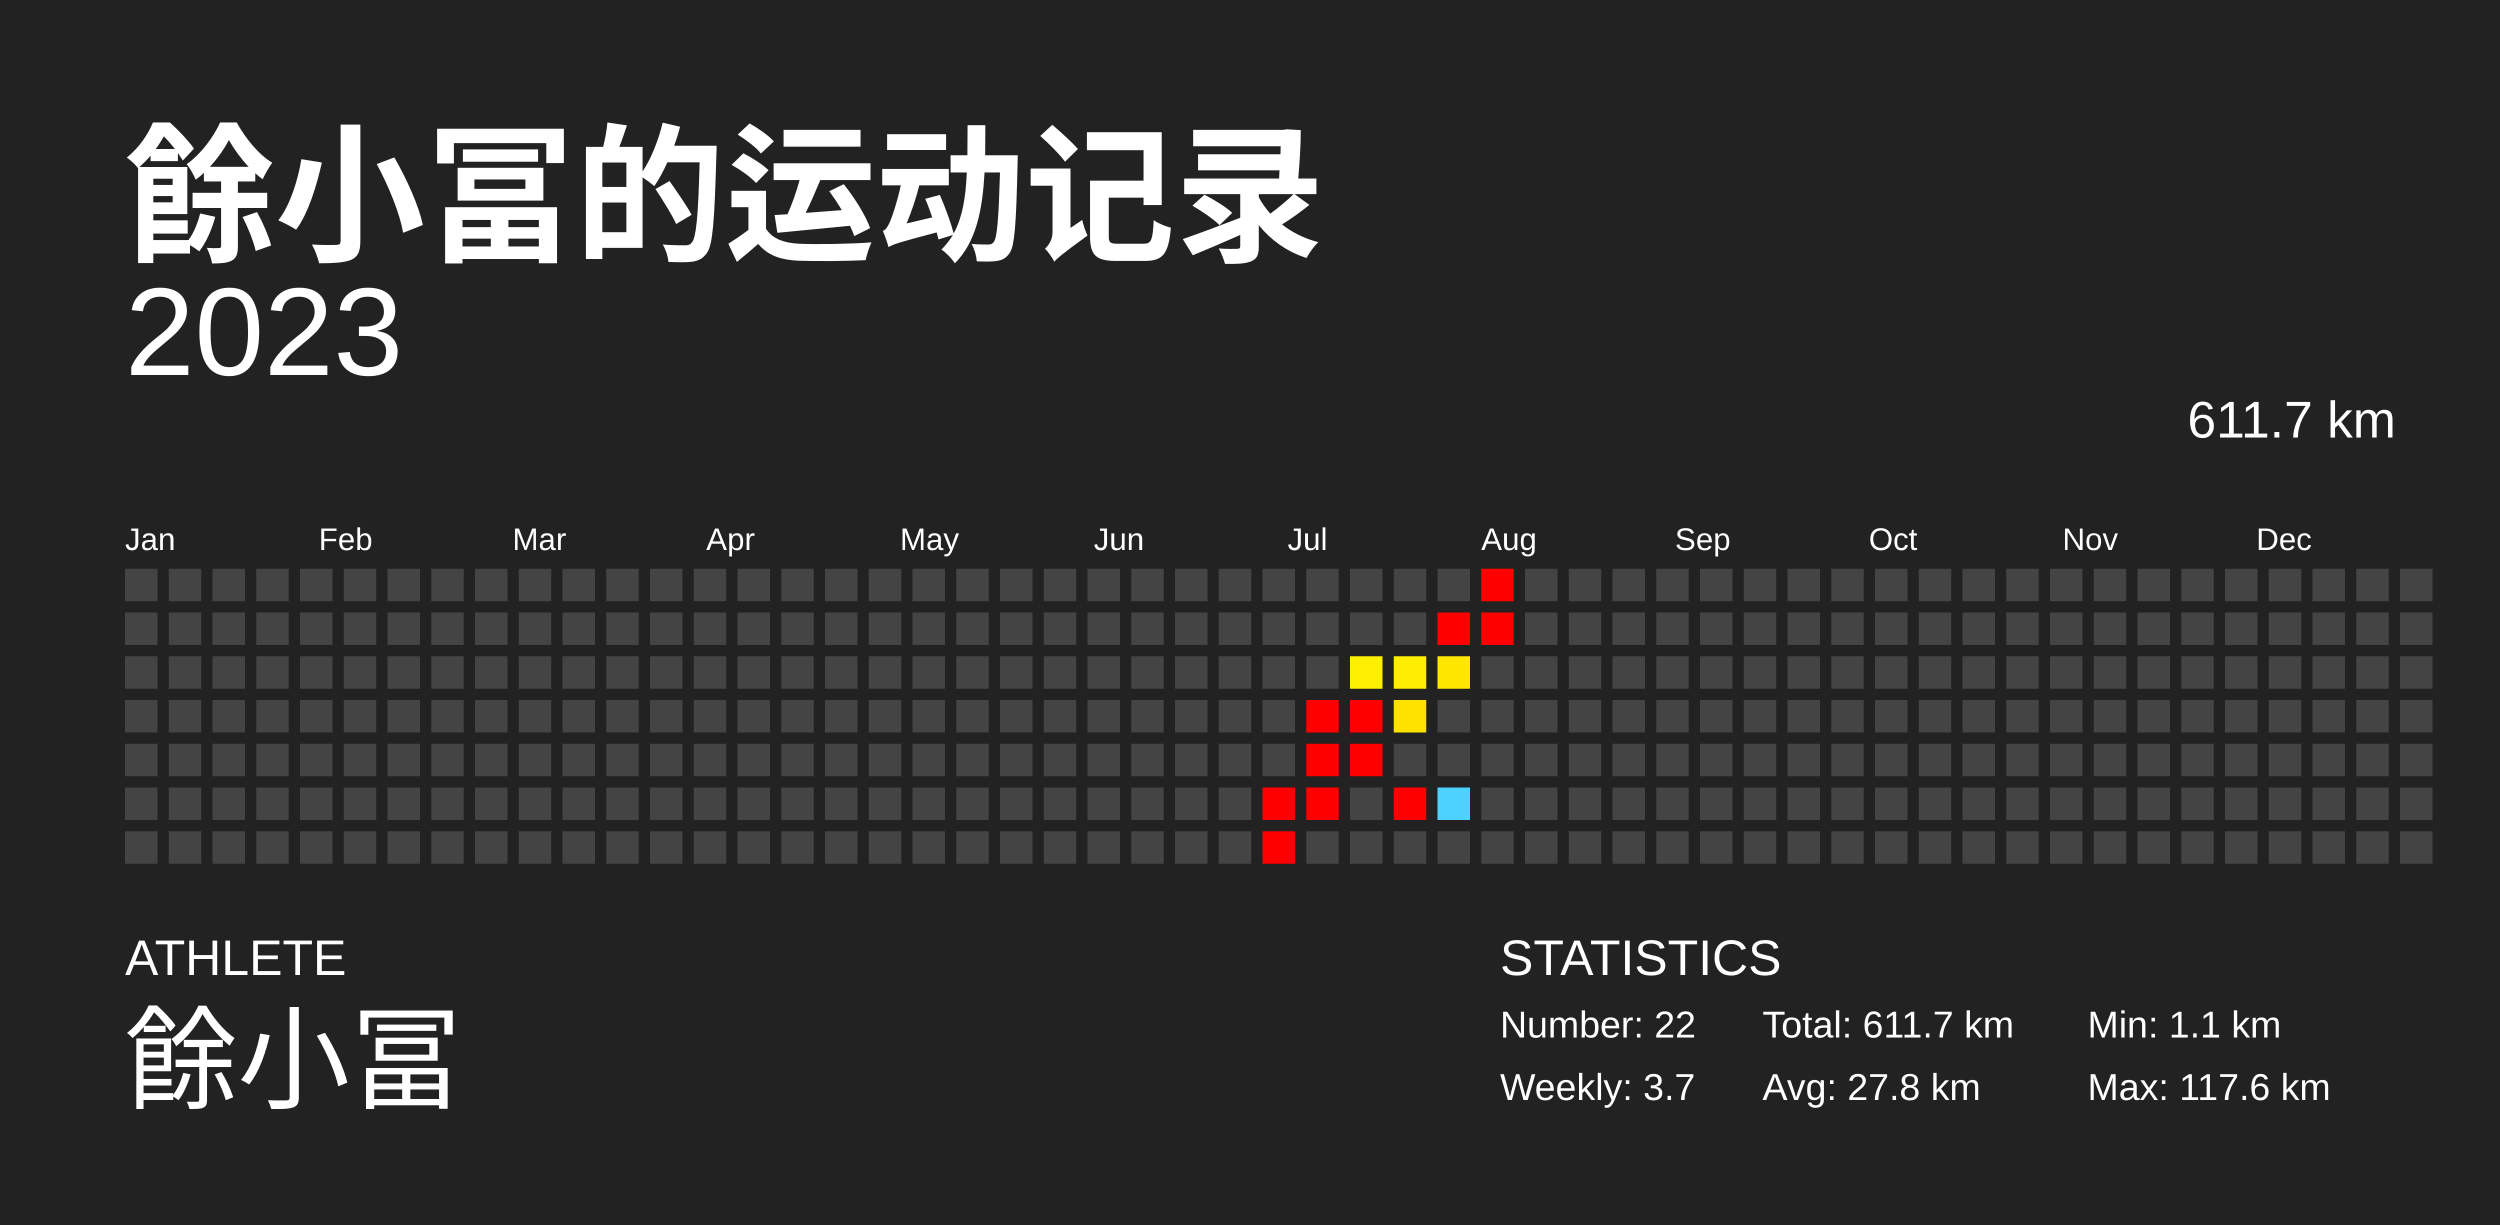
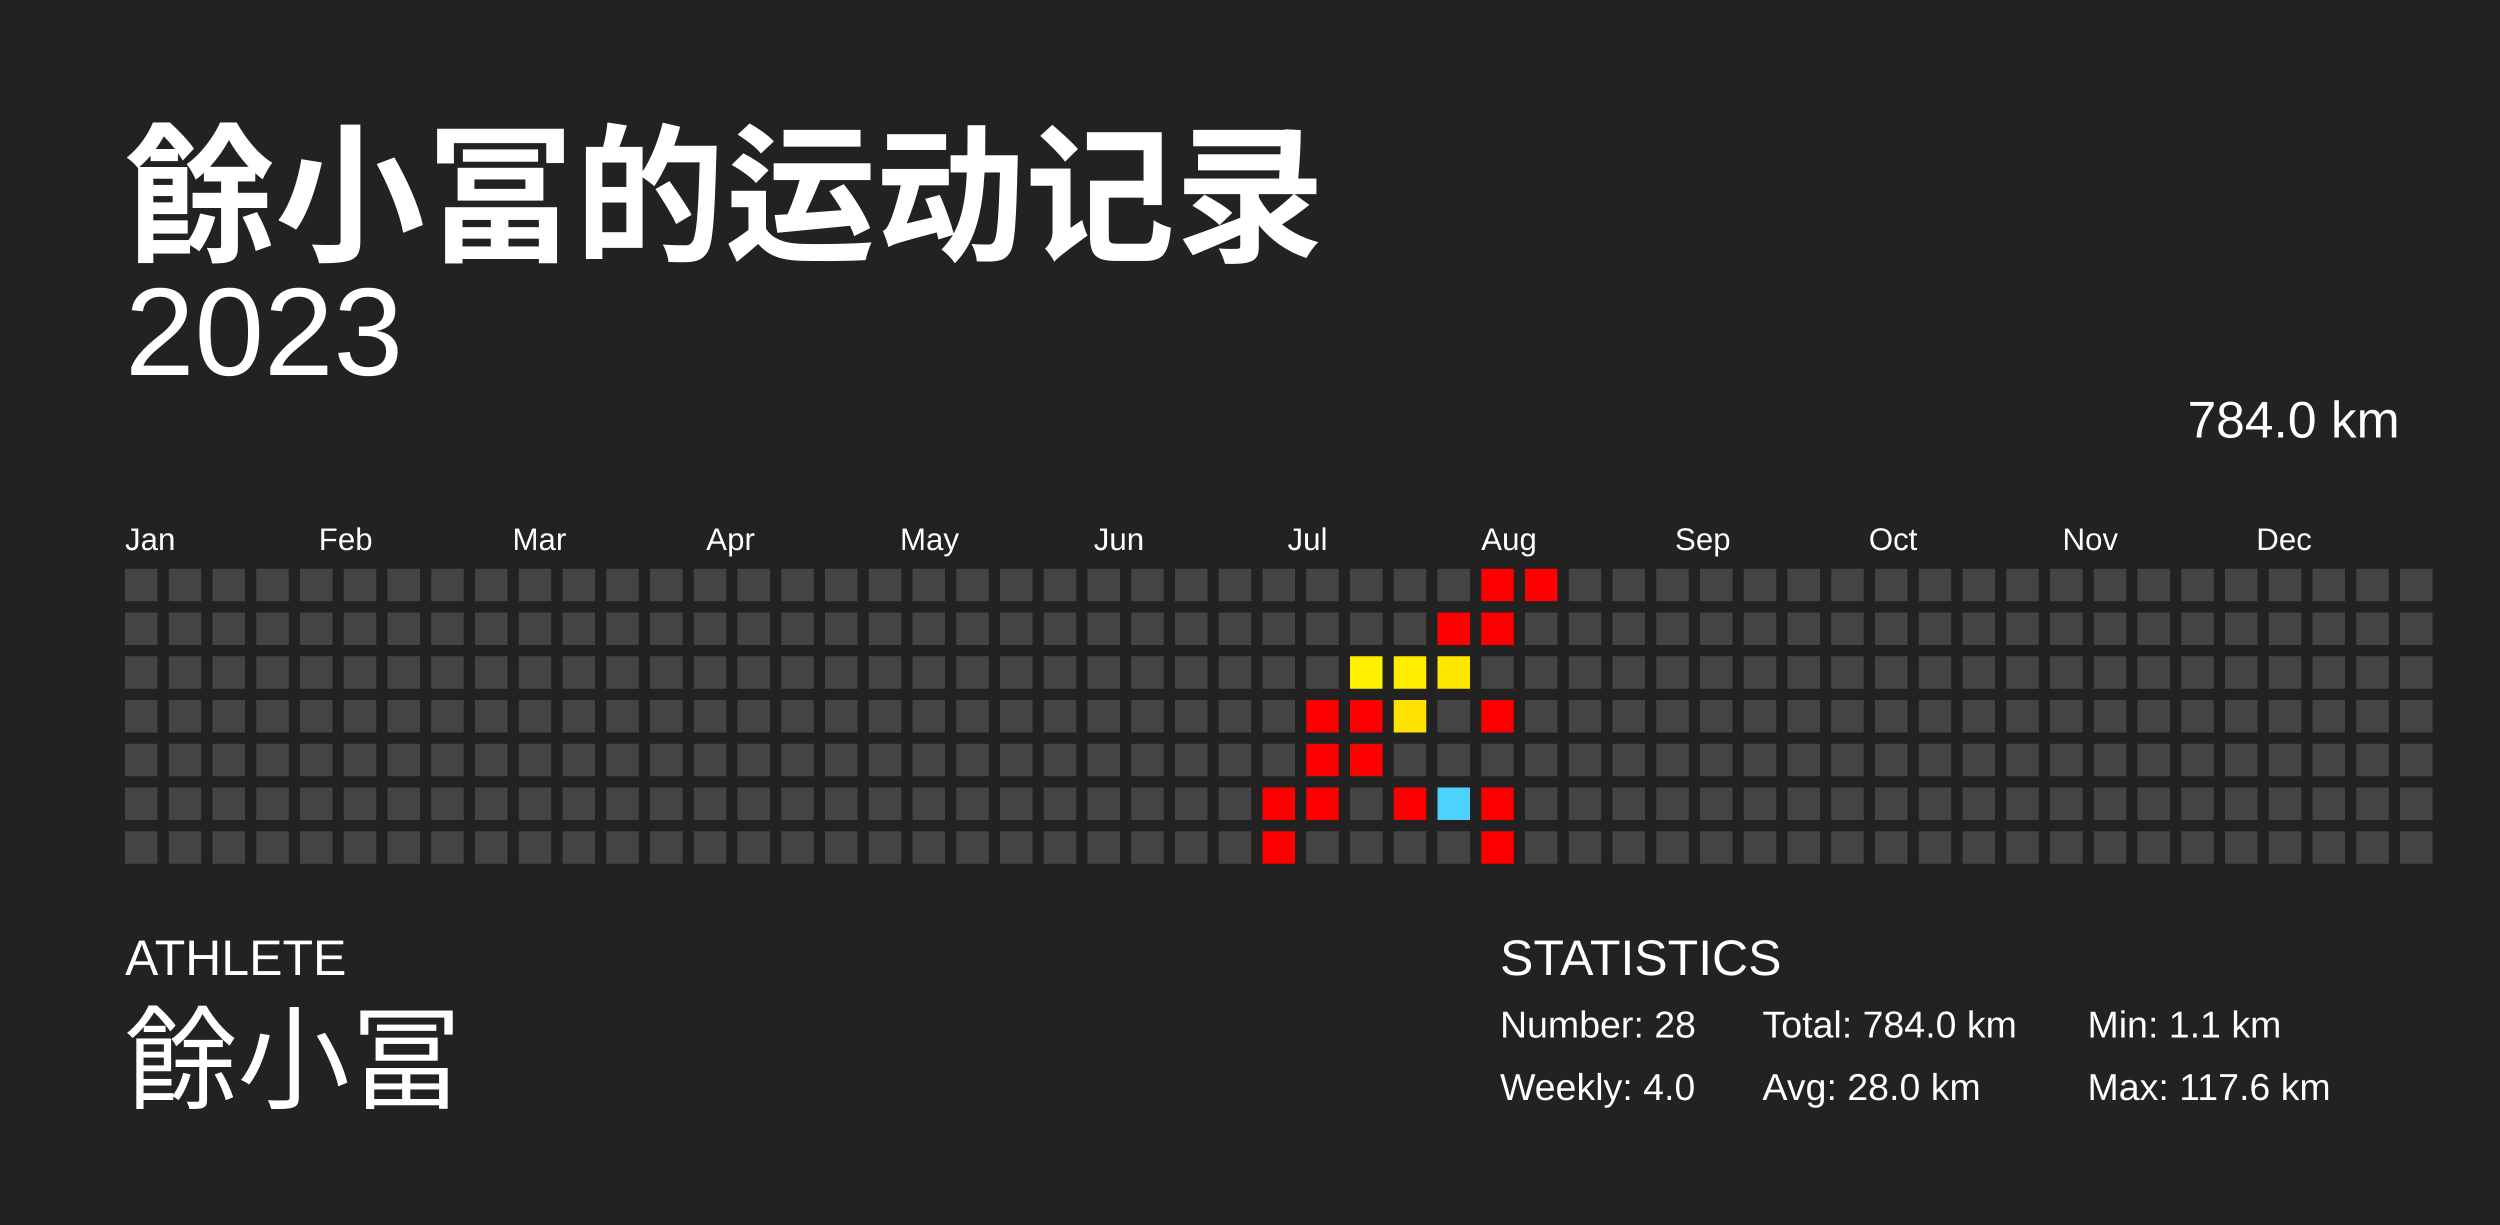
<svg xmlns="http://www.w3.org/2000/svg" baseProfile="full" height="98mm" version="1.1" viewBox="0,0,200,98" width="200mm">
  <defs />
  <rect fill="#222222" height="98" width="200" x="0" y="0" />
  <text fill="#FFFFFF" style="font-size:12px; font-family:Arial; font-weight:bold;" x="10" y="20">餘小冨的运动记录</text>
  <text fill="#FFFFFF" style="font-size:4px; font-family:Arial" x="10" y="78">ATHLETE</text>
  <text fill="#FFFFFF" style="font-size:9px; font-family:Arial" x="10" y="88">餘小冨</text>
  <text fill="#FFFFFF" style="font-size:4px; font-family:Arial" x="120" y="78">STATISTICS</text>
-   <text fill="#FFFFFF" style="font-size:3px; font-family:Arial" x="120" y="83">Number: 22</text>
-   <text fill="#FFFFFF" style="font-size:3px; font-family:Arial" x="120" y="88">Weekly: 3.7</text>
-   <text fill="#FFFFFF" style="font-size:3px; font-family:Arial" x="141" y="83">Total: 611.7 km</text>
-   <text fill="#FFFFFF" style="font-size:3px; font-family:Arial" x="141" y="88">Avg: 27.8 km</text>
+   <text fill="#FFFFFF" style="font-size:3px; font-family:Arial" x="120" y="83">Number: 28</text>
+   <text fill="#FFFFFF" style="font-size:3px; font-family:Arial" x="120" y="88">Weekly: 4.0</text>
+   <text fill="#FFFFFF" style="font-size:3px; font-family:Arial" x="141" y="83">Total: 784.0 km</text>
+   <text fill="#FFFFFF" style="font-size:3px; font-family:Arial" x="141" y="88">Avg: 28.0 km</text>
  <text fill="#FFFFFF" style="font-size:3px; font-family:Arial" x="167" y="83">Min: 1.1 km</text>
  <text fill="#FFFFFF" style="font-size:3px; font-family:Arial" x="167" y="88">Max: 117.6 km</text>
  <text alignment-baseline="hanging" fill="#FFFFFF" style="font-size:10.0px; font-family:Arial;" x="10" y="30">2023</text>
-   <text alignment-baseline="hanging" fill="#FFFFFF" style="font-size:4.125px; font-family:Arial;" x="175" y="35">611.7 km</text>
+   <text alignment-baseline="hanging" fill="#FFFFFF" style="font-size:4.125px; font-family:Arial;" x="175" y="35">784.0 km</text>
  <text fill="#FFFFFF" style="font-size:2.5px; font-family:Arial" x="10.0" y="44">Jan</text>
  <text fill="#FFFFFF" style="font-size:2.5px; font-family:Arial" x="25.5" y="44">Feb</text>
  <text fill="#FFFFFF" style="font-size:2.5px; font-family:Arial" x="41.0" y="44">Mar</text>
  <text fill="#FFFFFF" style="font-size:2.5px; font-family:Arial" x="56.5" y="44">Apr</text>
  <text fill="#FFFFFF" style="font-size:2.5px; font-family:Arial" x="72.0" y="44">May</text>
  <text fill="#FFFFFF" style="font-size:2.5px; font-family:Arial" x="87.5" y="44">Jun</text>
  <text fill="#FFFFFF" style="font-size:2.5px; font-family:Arial" x="103.0" y="44">Jul</text>
  <text fill="#FFFFFF" style="font-size:2.5px; font-family:Arial" x="118.5" y="44">Aug</text>
  <text fill="#FFFFFF" style="font-size:2.5px; font-family:Arial" x="134.0" y="44">Sep</text>
  <text fill="#FFFFFF" style="font-size:2.5px; font-family:Arial" x="149.5" y="44">Oct</text>
  <text fill="#FFFFFF" style="font-size:2.5px; font-family:Arial" x="165.0" y="44">Nov</text>
  <text fill="#FFFFFF" style="font-size:2.5px; font-family:Arial" x="180.5" y="44">Dec</text>
  <rect fill="#444444" height="2.6" width="2.6" x="10.0" y="45.5" />
  <rect fill="#444444" height="2.6" width="2.6" x="10.0" y="49.0" />
  <rect fill="#444444" height="2.6" width="2.6" x="10.0" y="52.5" />
  <rect fill="#444444" height="2.6" width="2.6" x="10.0" y="56.0" />
  <rect fill="#444444" height="2.6" width="2.6" x="10.0" y="59.5" />
  <rect fill="#444444" height="2.6" width="2.6" x="10.0" y="63.0" />
  <rect fill="#444444" height="2.6" width="2.6" x="10.0" y="66.5" />
  <rect fill="#444444" height="2.6" width="2.6" x="13.5" y="45.5" />
  <rect fill="#444444" height="2.6" width="2.6" x="13.5" y="49.0" />
  <rect fill="#444444" height="2.6" width="2.6" x="13.5" y="52.5" />
  <rect fill="#444444" height="2.6" width="2.6" x="13.5" y="56.0" />
  <rect fill="#444444" height="2.6" width="2.6" x="13.5" y="59.5" />
  <rect fill="#444444" height="2.6" width="2.6" x="13.5" y="63.0" />
  <rect fill="#444444" height="2.6" width="2.6" x="13.5" y="66.5" />
  <rect fill="#444444" height="2.6" width="2.6" x="17.0" y="45.5" />
  <rect fill="#444444" height="2.6" width="2.6" x="17.0" y="49.0" />
  <rect fill="#444444" height="2.6" width="2.6" x="17.0" y="52.5" />
  <rect fill="#444444" height="2.6" width="2.6" x="17.0" y="56.0" />
  <rect fill="#444444" height="2.6" width="2.6" x="17.0" y="59.5" />
  <rect fill="#444444" height="2.6" width="2.6" x="17.0" y="63.0" />
  <rect fill="#444444" height="2.6" width="2.6" x="17.0" y="66.5" />
  <rect fill="#444444" height="2.6" width="2.6" x="20.5" y="45.5" />
  <rect fill="#444444" height="2.6" width="2.6" x="20.5" y="49.0" />
  <rect fill="#444444" height="2.6" width="2.6" x="20.5" y="52.5" />
  <rect fill="#444444" height="2.6" width="2.6" x="20.5" y="56.0" />
  <rect fill="#444444" height="2.6" width="2.6" x="20.5" y="59.5" />
  <rect fill="#444444" height="2.6" width="2.6" x="20.5" y="63.0" />
  <rect fill="#444444" height="2.6" width="2.6" x="20.5" y="66.5" />
  <rect fill="#444444" height="2.6" width="2.6" x="24.0" y="45.5" />
  <rect fill="#444444" height="2.6" width="2.6" x="24.0" y="49.0" />
  <rect fill="#444444" height="2.6" width="2.6" x="24.0" y="52.5" />
  <rect fill="#444444" height="2.6" width="2.6" x="24.0" y="56.0" />
  <rect fill="#444444" height="2.6" width="2.6" x="24.0" y="59.5" />
  <rect fill="#444444" height="2.6" width="2.6" x="24.0" y="63.0" />
  <rect fill="#444444" height="2.6" width="2.6" x="24.0" y="66.5" />
  <rect fill="#444444" height="2.6" width="2.6" x="27.5" y="45.5" />
  <rect fill="#444444" height="2.6" width="2.6" x="27.5" y="49.0" />
  <rect fill="#444444" height="2.6" width="2.6" x="27.5" y="52.5" />
  <rect fill="#444444" height="2.6" width="2.6" x="27.5" y="56.0" />
  <rect fill="#444444" height="2.6" width="2.6" x="27.5" y="59.5" />
  <rect fill="#444444" height="2.6" width="2.6" x="27.5" y="63.0" />
  <rect fill="#444444" height="2.6" width="2.6" x="27.5" y="66.5" />
  <rect fill="#444444" height="2.6" width="2.6" x="31.0" y="45.5" />
  <rect fill="#444444" height="2.6" width="2.6" x="31.0" y="49.0" />
  <rect fill="#444444" height="2.6" width="2.6" x="31.0" y="52.5" />
  <rect fill="#444444" height="2.6" width="2.6" x="31.0" y="56.0" />
  <rect fill="#444444" height="2.6" width="2.6" x="31.0" y="59.5" />
  <rect fill="#444444" height="2.6" width="2.6" x="31.0" y="63.0" />
  <rect fill="#444444" height="2.6" width="2.6" x="31.0" y="66.5" />
  <rect fill="#444444" height="2.6" width="2.6" x="34.5" y="45.5" />
  <rect fill="#444444" height="2.6" width="2.6" x="34.5" y="49.0" />
  <rect fill="#444444" height="2.6" width="2.6" x="34.5" y="52.5" />
  <rect fill="#444444" height="2.6" width="2.6" x="34.5" y="56.0" />
  <rect fill="#444444" height="2.6" width="2.6" x="34.5" y="59.5" />
  <rect fill="#444444" height="2.6" width="2.6" x="34.5" y="63.0" />
  <rect fill="#444444" height="2.6" width="2.6" x="34.5" y="66.5" />
  <rect fill="#444444" height="2.6" width="2.6" x="38.0" y="45.5" />
  <rect fill="#444444" height="2.6" width="2.6" x="38.0" y="49.0" />
  <rect fill="#444444" height="2.6" width="2.6" x="38.0" y="52.5" />
  <rect fill="#444444" height="2.6" width="2.6" x="38.0" y="56.0" />
  <rect fill="#444444" height="2.6" width="2.6" x="38.0" y="59.5" />
  <rect fill="#444444" height="2.6" width="2.6" x="38.0" y="63.0" />
  <rect fill="#444444" height="2.6" width="2.6" x="38.0" y="66.5" />
  <rect fill="#444444" height="2.6" width="2.6" x="41.5" y="45.5" />
  <rect fill="#444444" height="2.6" width="2.6" x="41.5" y="49.0" />
  <rect fill="#444444" height="2.6" width="2.6" x="41.5" y="52.5" />
  <rect fill="#444444" height="2.6" width="2.6" x="41.5" y="56.0" />
  <rect fill="#444444" height="2.6" width="2.6" x="41.5" y="59.5" />
  <rect fill="#444444" height="2.6" width="2.6" x="41.5" y="63.0" />
  <rect fill="#444444" height="2.6" width="2.6" x="41.5" y="66.5" />
  <rect fill="#444444" height="2.6" width="2.6" x="45.0" y="45.5" />
  <rect fill="#444444" height="2.6" width="2.6" x="45.0" y="49.0" />
  <rect fill="#444444" height="2.6" width="2.6" x="45.0" y="52.5" />
  <rect fill="#444444" height="2.6" width="2.6" x="45.0" y="56.0" />
  <rect fill="#444444" height="2.6" width="2.6" x="45.0" y="59.5" />
  <rect fill="#444444" height="2.6" width="2.6" x="45.0" y="63.0" />
  <rect fill="#444444" height="2.6" width="2.6" x="45.0" y="66.5" />
  <rect fill="#444444" height="2.6" width="2.6" x="48.5" y="45.5" />
  <rect fill="#444444" height="2.6" width="2.6" x="48.5" y="49.0" />
  <rect fill="#444444" height="2.6" width="2.6" x="48.5" y="52.5" />
  <rect fill="#444444" height="2.6" width="2.6" x="48.5" y="56.0" />
  <rect fill="#444444" height="2.6" width="2.6" x="48.5" y="59.5" />
  <rect fill="#444444" height="2.6" width="2.6" x="48.5" y="63.0" />
  <rect fill="#444444" height="2.6" width="2.6" x="48.5" y="66.5" />
  <rect fill="#444444" height="2.6" width="2.6" x="52.0" y="45.5" />
  <rect fill="#444444" height="2.6" width="2.6" x="52.0" y="49.0" />
  <rect fill="#444444" height="2.6" width="2.6" x="52.0" y="52.5" />
  <rect fill="#444444" height="2.6" width="2.6" x="52.0" y="56.0" />
  <rect fill="#444444" height="2.6" width="2.6" x="52.0" y="59.5" />
  <rect fill="#444444" height="2.6" width="2.6" x="52.0" y="63.0" />
  <rect fill="#444444" height="2.6" width="2.6" x="52.0" y="66.5" />
  <rect fill="#444444" height="2.6" width="2.6" x="55.5" y="45.5" />
  <rect fill="#444444" height="2.6" width="2.6" x="55.5" y="49.0" />
  <rect fill="#444444" height="2.6" width="2.6" x="55.5" y="52.5" />
  <rect fill="#444444" height="2.6" width="2.6" x="55.5" y="56.0" />
  <rect fill="#444444" height="2.6" width="2.6" x="55.5" y="59.5" />
  <rect fill="#444444" height="2.6" width="2.6" x="55.5" y="63.0" />
  <rect fill="#444444" height="2.6" width="2.6" x="55.5" y="66.5" />
  <rect fill="#444444" height="2.6" width="2.6" x="59.0" y="45.5" />
  <rect fill="#444444" height="2.6" width="2.6" x="59.0" y="49.0" />
  <rect fill="#444444" height="2.6" width="2.6" x="59.0" y="52.5" />
  <rect fill="#444444" height="2.6" width="2.6" x="59.0" y="56.0" />
  <rect fill="#444444" height="2.6" width="2.6" x="59.0" y="59.5" />
  <rect fill="#444444" height="2.6" width="2.6" x="59.0" y="63.0" />
  <rect fill="#444444" height="2.6" width="2.6" x="59.0" y="66.5" />
  <rect fill="#444444" height="2.6" width="2.6" x="62.5" y="45.5" />
  <rect fill="#444444" height="2.6" width="2.6" x="62.5" y="49.0" />
  <rect fill="#444444" height="2.6" width="2.6" x="62.5" y="52.5" />
  <rect fill="#444444" height="2.6" width="2.6" x="62.5" y="56.0" />
  <rect fill="#444444" height="2.6" width="2.6" x="62.5" y="59.5" />
  <rect fill="#444444" height="2.6" width="2.6" x="62.5" y="63.0" />
  <rect fill="#444444" height="2.6" width="2.6" x="62.5" y="66.5" />
  <rect fill="#444444" height="2.6" width="2.6" x="66.0" y="45.5" />
  <rect fill="#444444" height="2.6" width="2.6" x="66.0" y="49.0" />
  <rect fill="#444444" height="2.6" width="2.6" x="66.0" y="52.5" />
  <rect fill="#444444" height="2.6" width="2.6" x="66.0" y="56.0" />
  <rect fill="#444444" height="2.6" width="2.6" x="66.0" y="59.5" />
  <rect fill="#444444" height="2.6" width="2.6" x="66.0" y="63.0" />
  <rect fill="#444444" height="2.6" width="2.6" x="66.0" y="66.5" />
  <rect fill="#444444" height="2.6" width="2.6" x="69.5" y="45.5" />
  <rect fill="#444444" height="2.6" width="2.6" x="69.5" y="49.0" />
  <rect fill="#444444" height="2.6" width="2.6" x="69.5" y="52.5" />
  <rect fill="#444444" height="2.6" width="2.6" x="69.5" y="56.0" />
  <rect fill="#444444" height="2.6" width="2.6" x="69.5" y="59.5" />
  <rect fill="#444444" height="2.6" width="2.6" x="69.5" y="63.0" />
  <rect fill="#444444" height="2.6" width="2.6" x="69.5" y="66.5" />
  <rect fill="#444444" height="2.6" width="2.6" x="73.0" y="45.5" />
  <rect fill="#444444" height="2.6" width="2.6" x="73.0" y="49.0" />
  <rect fill="#444444" height="2.6" width="2.6" x="73.0" y="52.5" />
  <rect fill="#444444" height="2.6" width="2.6" x="73.0" y="56.0" />
  <rect fill="#444444" height="2.6" width="2.6" x="73.0" y="59.5" />
  <rect fill="#444444" height="2.6" width="2.6" x="73.0" y="63.0" />
  <rect fill="#444444" height="2.6" width="2.6" x="73.0" y="66.5" />
  <rect fill="#444444" height="2.6" width="2.6" x="76.5" y="45.5" />
  <rect fill="#444444" height="2.6" width="2.6" x="76.5" y="49.0" />
  <rect fill="#444444" height="2.6" width="2.6" x="76.5" y="52.5" />
  <rect fill="#444444" height="2.6" width="2.6" x="76.5" y="56.0" />
  <rect fill="#444444" height="2.6" width="2.6" x="76.5" y="59.5" />
  <rect fill="#444444" height="2.6" width="2.6" x="76.5" y="63.0" />
  <rect fill="#444444" height="2.6" width="2.6" x="76.5" y="66.5" />
  <rect fill="#444444" height="2.6" width="2.6" x="80.0" y="45.5" />
  <rect fill="#444444" height="2.6" width="2.6" x="80.0" y="49.0" />
  <rect fill="#444444" height="2.6" width="2.6" x="80.0" y="52.5" />
  <rect fill="#444444" height="2.6" width="2.6" x="80.0" y="56.0" />
  <rect fill="#444444" height="2.6" width="2.6" x="80.0" y="59.5" />
  <rect fill="#444444" height="2.6" width="2.6" x="80.0" y="63.0" />
  <rect fill="#444444" height="2.6" width="2.6" x="80.0" y="66.5" />
  <rect fill="#444444" height="2.6" width="2.6" x="83.5" y="45.5" />
  <rect fill="#444444" height="2.6" width="2.6" x="83.5" y="49.0" />
  <rect fill="#444444" height="2.6" width="2.6" x="83.5" y="52.5" />
  <rect fill="#444444" height="2.6" width="2.6" x="83.5" y="56.0" />
  <rect fill="#444444" height="2.6" width="2.6" x="83.5" y="59.5" />
  <rect fill="#444444" height="2.6" width="2.6" x="83.5" y="63.0" />
  <rect fill="#444444" height="2.6" width="2.6" x="83.5" y="66.5" />
  <rect fill="#444444" height="2.6" width="2.6" x="87.0" y="45.5" />
  <rect fill="#444444" height="2.6" width="2.6" x="87.0" y="49.0" />
  <rect fill="#444444" height="2.6" width="2.6" x="87.0" y="52.5" />
  <rect fill="#444444" height="2.6" width="2.6" x="87.0" y="56.0" />
  <rect fill="#444444" height="2.6" width="2.6" x="87.0" y="59.5" />
  <rect fill="#444444" height="2.6" width="2.6" x="87.0" y="63.0" />
  <rect fill="#444444" height="2.6" width="2.6" x="87.0" y="66.5" />
  <rect fill="#444444" height="2.6" width="2.6" x="90.5" y="45.5" />
  <rect fill="#444444" height="2.6" width="2.6" x="90.5" y="49.0" />
  <rect fill="#444444" height="2.6" width="2.6" x="90.5" y="52.5" />
  <rect fill="#444444" height="2.6" width="2.6" x="90.5" y="56.0" />
  <rect fill="#444444" height="2.6" width="2.6" x="90.5" y="59.5" />
  <rect fill="#444444" height="2.6" width="2.6" x="90.5" y="63.0" />
  <rect fill="#444444" height="2.6" width="2.6" x="90.5" y="66.5" />
  <rect fill="#444444" height="2.6" width="2.6" x="94.0" y="45.5" />
  <rect fill="#444444" height="2.6" width="2.6" x="94.0" y="49.0" />
  <rect fill="#444444" height="2.6" width="2.6" x="94.0" y="52.5" />
  <rect fill="#444444" height="2.6" width="2.6" x="94.0" y="56.0" />
  <rect fill="#444444" height="2.6" width="2.6" x="94.0" y="59.5" />
  <rect fill="#444444" height="2.6" width="2.6" x="94.0" y="63.0" />
  <rect fill="#444444" height="2.6" width="2.6" x="94.0" y="66.5" />
  <rect fill="#444444" height="2.6" width="2.6" x="97.5" y="45.5" />
  <rect fill="#444444" height="2.6" width="2.6" x="97.5" y="49.0" />
  <rect fill="#444444" height="2.6" width="2.6" x="97.5" y="52.5" />
  <rect fill="#444444" height="2.6" width="2.6" x="97.5" y="56.0" />
  <rect fill="#444444" height="2.6" width="2.6" x="97.5" y="59.5" />
  <rect fill="#444444" height="2.6" width="2.6" x="97.5" y="63.0" />
  <rect fill="#444444" height="2.6" width="2.6" x="97.5" y="66.5" />
  <rect fill="#444444" height="2.6" width="2.6" x="101.0" y="45.5" />
  <rect fill="#444444" height="2.6" width="2.6" x="101.0" y="49.0" />
  <rect fill="#444444" height="2.6" width="2.6" x="101.0" y="52.5" />
  <rect fill="#444444" height="2.6" width="2.6" x="101.0" y="56.0" />
  <rect fill="#444444" height="2.6" width="2.6" x="101.0" y="59.5" />
  <rect fill="red" height="2.6" width="2.6" x="101.0" y="63.0" />
  <rect fill="red" height="2.6" width="2.6" x="101.0" y="66.5" />
  <rect fill="#444444" height="2.6" width="2.6" x="104.5" y="45.5" />
  <rect fill="#444444" height="2.6" width="2.6" x="104.5" y="49.0" />
  <rect fill="#444444" height="2.6" width="2.6" x="104.5" y="52.5" />
  <rect fill="red" height="2.6" width="2.6" x="104.5" y="56.0" />
  <rect fill="red" height="2.6" width="2.6" x="104.5" y="59.5" />
  <rect fill="red" height="2.6" width="2.6" x="104.5" y="63.0" />
  <rect fill="#444444" height="2.6" width="2.6" x="104.5" y="66.5" />
  <rect fill="#444444" height="2.6" width="2.6" x="108.0" y="45.5" />
  <rect fill="#444444" height="2.6" width="2.6" x="108.0" y="49.0" />
  <rect fill="#ffef00" height="2.6" width="2.6" x="108.0" y="52.5" />
  <rect fill="red" height="2.6" width="2.6" x="108.0" y="56.0" />
  <rect fill="red" height="2.6" width="2.6" x="108.0" y="59.5" />
  <rect fill="#444444" height="2.6" width="2.6" x="108.0" y="63.0" />
  <rect fill="#444444" height="2.6" width="2.6" x="108.0" y="66.5" />
  <rect fill="#444444" height="2.6" width="2.6" x="111.5" y="45.5" />
  <rect fill="#444444" height="2.6" width="2.6" x="111.5" y="49.0" />
  <rect fill="#ffee00" height="2.6" width="2.6" x="111.5" y="52.5" />
  <rect fill="#ffe200" height="2.6" width="2.6" x="111.5" y="56.0" />
  <rect fill="#444444" height="2.6" width="2.6" x="111.5" y="59.5" />
  <rect fill="red" height="2.6" width="2.6" x="111.5" y="63.0" />
  <rect fill="#444444" height="2.6" width="2.6" x="111.5" y="66.5" />
  <rect fill="#444444" height="2.6" width="2.6" x="115.0" y="45.5" />
  <rect fill="red" height="2.6" width="2.6" x="115.0" y="49.0" />
  <rect fill="#ffe700" height="2.6" width="2.6" x="115.0" y="52.5" />
  <rect fill="#444444" height="2.6" width="2.6" x="115.0" y="56.0" />
  <rect fill="#444444" height="2.6" width="2.6" x="115.0" y="59.5" />
  <rect fill="#4dd2ff" height="2.6" width="2.6" x="115.0" y="63.0" />
  <rect fill="#444444" height="2.6" width="2.6" x="115.0" y="66.5" />
  <rect fill="red" height="2.6" width="2.6" x="118.5" y="45.5" />
  <rect fill="red" height="2.6" width="2.6" x="118.5" y="49.0" />
  <rect fill="#444444" height="2.6" width="2.6" x="118.5" y="52.5" />
-   <rect fill="#444444" height="2.6" width="2.6" x="118.5" y="56.0" />
+   <rect fill="red" height="2.6" width="2.6" x="118.5" y="56.0" />
  <rect fill="#444444" height="2.6" width="2.6" x="118.5" y="59.5" />
-   <rect fill="#444444" height="2.6" width="2.6" x="118.5" y="63.0" />
-   <rect fill="#444444" height="2.6" width="2.6" x="118.5" y="66.5" />
-   <rect fill="#444444" height="2.6" width="2.6" x="122.0" y="45.5" />
+   <rect fill="red" height="2.6" width="2.6" x="118.5" y="63.0" />
+   <rect fill="red" height="2.6" width="2.6" x="118.5" y="66.5" />
+   <rect fill="red" height="2.6" width="2.6" x="122.0" y="45.5" />
  <rect fill="#444444" height="2.6" width="2.6" x="122.0" y="49.0" />
  <rect fill="#444444" height="2.6" width="2.6" x="122.0" y="52.5" />
  <rect fill="#444444" height="2.6" width="2.6" x="122.0" y="56.0" />
  <rect fill="#444444" height="2.6" width="2.6" x="122.0" y="59.5" />
  <rect fill="#444444" height="2.6" width="2.6" x="122.0" y="63.0" />
  <rect fill="#444444" height="2.6" width="2.6" x="122.0" y="66.5" />
  <rect fill="#444444" height="2.6" width="2.6" x="125.5" y="45.5" />
  <rect fill="#444444" height="2.6" width="2.6" x="125.5" y="49.0" />
  <rect fill="#444444" height="2.6" width="2.6" x="125.5" y="52.5" />
  <rect fill="#444444" height="2.6" width="2.6" x="125.5" y="56.0" />
  <rect fill="#444444" height="2.6" width="2.6" x="125.5" y="59.5" />
  <rect fill="#444444" height="2.6" width="2.6" x="125.5" y="63.0" />
  <rect fill="#444444" height="2.6" width="2.6" x="125.5" y="66.5" />
  <rect fill="#444444" height="2.6" width="2.6" x="129.0" y="45.5" />
  <rect fill="#444444" height="2.6" width="2.6" x="129.0" y="49.0" />
  <rect fill="#444444" height="2.6" width="2.6" x="129.0" y="52.5" />
  <rect fill="#444444" height="2.6" width="2.6" x="129.0" y="56.0" />
  <rect fill="#444444" height="2.6" width="2.6" x="129.0" y="59.5" />
  <rect fill="#444444" height="2.6" width="2.6" x="129.0" y="63.0" />
  <rect fill="#444444" height="2.6" width="2.6" x="129.0" y="66.5" />
  <rect fill="#444444" height="2.6" width="2.6" x="132.5" y="45.5" />
  <rect fill="#444444" height="2.6" width="2.6" x="132.5" y="49.0" />
  <rect fill="#444444" height="2.6" width="2.6" x="132.5" y="52.5" />
  <rect fill="#444444" height="2.6" width="2.6" x="132.5" y="56.0" />
  <rect fill="#444444" height="2.6" width="2.6" x="132.5" y="59.5" />
  <rect fill="#444444" height="2.6" width="2.6" x="132.5" y="63.0" />
  <rect fill="#444444" height="2.6" width="2.6" x="132.5" y="66.5" />
  <rect fill="#444444" height="2.6" width="2.6" x="136.0" y="45.5" />
  <rect fill="#444444" height="2.6" width="2.6" x="136.0" y="49.0" />
  <rect fill="#444444" height="2.6" width="2.6" x="136.0" y="52.5" />
  <rect fill="#444444" height="2.6" width="2.6" x="136.0" y="56.0" />
  <rect fill="#444444" height="2.6" width="2.6" x="136.0" y="59.5" />
  <rect fill="#444444" height="2.6" width="2.6" x="136.0" y="63.0" />
  <rect fill="#444444" height="2.6" width="2.6" x="136.0" y="66.5" />
  <rect fill="#444444" height="2.6" width="2.6" x="139.5" y="45.5" />
  <rect fill="#444444" height="2.6" width="2.6" x="139.5" y="49.0" />
  <rect fill="#444444" height="2.6" width="2.6" x="139.5" y="52.5" />
  <rect fill="#444444" height="2.6" width="2.6" x="139.5" y="56.0" />
  <rect fill="#444444" height="2.6" width="2.6" x="139.5" y="59.5" />
  <rect fill="#444444" height="2.6" width="2.6" x="139.5" y="63.0" />
  <rect fill="#444444" height="2.6" width="2.6" x="139.5" y="66.5" />
  <rect fill="#444444" height="2.6" width="2.6" x="143.0" y="45.5" />
  <rect fill="#444444" height="2.6" width="2.6" x="143.0" y="49.0" />
  <rect fill="#444444" height="2.6" width="2.6" x="143.0" y="52.5" />
  <rect fill="#444444" height="2.6" width="2.6" x="143.0" y="56.0" />
  <rect fill="#444444" height="2.6" width="2.6" x="143.0" y="59.5" />
  <rect fill="#444444" height="2.6" width="2.6" x="143.0" y="63.0" />
  <rect fill="#444444" height="2.6" width="2.6" x="143.0" y="66.5" />
  <rect fill="#444444" height="2.6" width="2.6" x="146.5" y="45.5" />
  <rect fill="#444444" height="2.6" width="2.6" x="146.5" y="49.0" />
  <rect fill="#444444" height="2.6" width="2.6" x="146.5" y="52.5" />
  <rect fill="#444444" height="2.6" width="2.6" x="146.5" y="56.0" />
  <rect fill="#444444" height="2.6" width="2.6" x="146.5" y="59.5" />
  <rect fill="#444444" height="2.6" width="2.6" x="146.5" y="63.0" />
  <rect fill="#444444" height="2.6" width="2.6" x="146.5" y="66.5" />
  <rect fill="#444444" height="2.6" width="2.6" x="150.0" y="45.5" />
  <rect fill="#444444" height="2.6" width="2.6" x="150.0" y="49.0" />
  <rect fill="#444444" height="2.6" width="2.6" x="150.0" y="52.5" />
  <rect fill="#444444" height="2.6" width="2.6" x="150.0" y="56.0" />
  <rect fill="#444444" height="2.6" width="2.6" x="150.0" y="59.5" />
  <rect fill="#444444" height="2.6" width="2.6" x="150.0" y="63.0" />
  <rect fill="#444444" height="2.6" width="2.6" x="150.0" y="66.5" />
  <rect fill="#444444" height="2.6" width="2.6" x="153.5" y="45.5" />
  <rect fill="#444444" height="2.6" width="2.6" x="153.5" y="49.0" />
  <rect fill="#444444" height="2.6" width="2.6" x="153.5" y="52.5" />
  <rect fill="#444444" height="2.6" width="2.6" x="153.5" y="56.0" />
  <rect fill="#444444" height="2.6" width="2.6" x="153.5" y="59.5" />
  <rect fill="#444444" height="2.6" width="2.6" x="153.5" y="63.0" />
  <rect fill="#444444" height="2.6" width="2.6" x="153.5" y="66.5" />
  <rect fill="#444444" height="2.6" width="2.6" x="157.0" y="45.5" />
  <rect fill="#444444" height="2.6" width="2.6" x="157.0" y="49.0" />
  <rect fill="#444444" height="2.6" width="2.6" x="157.0" y="52.5" />
  <rect fill="#444444" height="2.6" width="2.6" x="157.0" y="56.0" />
  <rect fill="#444444" height="2.6" width="2.6" x="157.0" y="59.5" />
  <rect fill="#444444" height="2.6" width="2.6" x="157.0" y="63.0" />
  <rect fill="#444444" height="2.6" width="2.6" x="157.0" y="66.5" />
  <rect fill="#444444" height="2.6" width="2.6" x="160.5" y="45.5" />
  <rect fill="#444444" height="2.6" width="2.6" x="160.5" y="49.0" />
  <rect fill="#444444" height="2.6" width="2.6" x="160.5" y="52.5" />
  <rect fill="#444444" height="2.6" width="2.6" x="160.5" y="56.0" />
  <rect fill="#444444" height="2.6" width="2.6" x="160.5" y="59.5" />
  <rect fill="#444444" height="2.6" width="2.6" x="160.5" y="63.0" />
  <rect fill="#444444" height="2.6" width="2.6" x="160.5" y="66.5" />
  <rect fill="#444444" height="2.6" width="2.6" x="164.0" y="45.5" />
  <rect fill="#444444" height="2.6" width="2.6" x="164.0" y="49.0" />
  <rect fill="#444444" height="2.6" width="2.6" x="164.0" y="52.5" />
  <rect fill="#444444" height="2.6" width="2.6" x="164.0" y="56.0" />
  <rect fill="#444444" height="2.6" width="2.6" x="164.0" y="59.5" />
  <rect fill="#444444" height="2.6" width="2.6" x="164.0" y="63.0" />
  <rect fill="#444444" height="2.6" width="2.6" x="164.0" y="66.5" />
  <rect fill="#444444" height="2.6" width="2.6" x="167.5" y="45.5" />
  <rect fill="#444444" height="2.6" width="2.6" x="167.5" y="49.0" />
  <rect fill="#444444" height="2.6" width="2.6" x="167.5" y="52.5" />
  <rect fill="#444444" height="2.6" width="2.6" x="167.5" y="56.0" />
  <rect fill="#444444" height="2.6" width="2.6" x="167.5" y="59.5" />
  <rect fill="#444444" height="2.6" width="2.6" x="167.5" y="63.0" />
  <rect fill="#444444" height="2.6" width="2.6" x="167.5" y="66.5" />
  <rect fill="#444444" height="2.6" width="2.6" x="171.0" y="45.5" />
  <rect fill="#444444" height="2.6" width="2.6" x="171.0" y="49.0" />
  <rect fill="#444444" height="2.6" width="2.6" x="171.0" y="52.5" />
  <rect fill="#444444" height="2.6" width="2.6" x="171.0" y="56.0" />
  <rect fill="#444444" height="2.6" width="2.6" x="171.0" y="59.5" />
  <rect fill="#444444" height="2.6" width="2.6" x="171.0" y="63.0" />
  <rect fill="#444444" height="2.6" width="2.6" x="171.0" y="66.5" />
  <rect fill="#444444" height="2.6" width="2.6" x="174.5" y="45.5" />
  <rect fill="#444444" height="2.6" width="2.6" x="174.5" y="49.0" />
  <rect fill="#444444" height="2.6" width="2.6" x="174.5" y="52.5" />
  <rect fill="#444444" height="2.6" width="2.6" x="174.5" y="56.0" />
  <rect fill="#444444" height="2.6" width="2.6" x="174.5" y="59.5" />
  <rect fill="#444444" height="2.6" width="2.6" x="174.5" y="63.0" />
  <rect fill="#444444" height="2.6" width="2.6" x="174.5" y="66.5" />
  <rect fill="#444444" height="2.6" width="2.6" x="178.0" y="45.5" />
  <rect fill="#444444" height="2.6" width="2.6" x="178.0" y="49.0" />
  <rect fill="#444444" height="2.6" width="2.6" x="178.0" y="52.5" />
  <rect fill="#444444" height="2.6" width="2.6" x="178.0" y="56.0" />
  <rect fill="#444444" height="2.6" width="2.6" x="178.0" y="59.5" />
  <rect fill="#444444" height="2.6" width="2.6" x="178.0" y="63.0" />
  <rect fill="#444444" height="2.6" width="2.6" x="178.0" y="66.5" />
  <rect fill="#444444" height="2.6" width="2.6" x="181.5" y="45.5" />
  <rect fill="#444444" height="2.6" width="2.6" x="181.5" y="49.0" />
  <rect fill="#444444" height="2.6" width="2.6" x="181.5" y="52.5" />
  <rect fill="#444444" height="2.6" width="2.6" x="181.5" y="56.0" />
  <rect fill="#444444" height="2.6" width="2.6" x="181.5" y="59.5" />
  <rect fill="#444444" height="2.6" width="2.6" x="181.5" y="63.0" />
  <rect fill="#444444" height="2.6" width="2.6" x="181.5" y="66.5" />
  <rect fill="#444444" height="2.6" width="2.6" x="185.0" y="45.5" />
  <rect fill="#444444" height="2.6" width="2.6" x="185.0" y="49.0" />
  <rect fill="#444444" height="2.6" width="2.6" x="185.0" y="52.5" />
  <rect fill="#444444" height="2.6" width="2.6" x="185.0" y="56.0" />
  <rect fill="#444444" height="2.6" width="2.6" x="185.0" y="59.5" />
  <rect fill="#444444" height="2.6" width="2.6" x="185.0" y="63.0" />
  <rect fill="#444444" height="2.6" width="2.6" x="185.0" y="66.5" />
  <rect fill="#444444" height="2.6" width="2.6" x="188.5" y="45.5" />
  <rect fill="#444444" height="2.6" width="2.6" x="188.5" y="49.0" />
  <rect fill="#444444" height="2.6" width="2.6" x="188.5" y="52.5" />
  <rect fill="#444444" height="2.6" width="2.6" x="188.5" y="56.0" />
  <rect fill="#444444" height="2.6" width="2.6" x="188.5" y="59.5" />
  <rect fill="#444444" height="2.6" width="2.6" x="188.5" y="63.0" />
  <rect fill="#444444" height="2.6" width="2.6" x="188.5" y="66.5" />
  <rect fill="#444444" height="2.6" width="2.6" x="192.0" y="45.5" />
  <rect fill="#444444" height="2.6" width="2.6" x="192.0" y="49.0" />
  <rect fill="#444444" height="2.6" width="2.6" x="192.0" y="52.5" />
  <rect fill="#444444" height="2.6" width="2.6" x="192.0" y="56.0" />
  <rect fill="#444444" height="2.6" width="2.6" x="192.0" y="59.5" />
  <rect fill="#444444" height="2.6" width="2.6" x="192.0" y="63.0" />
  <rect fill="#444444" height="2.6" width="2.6" x="192.0" y="66.5" />
</svg>
